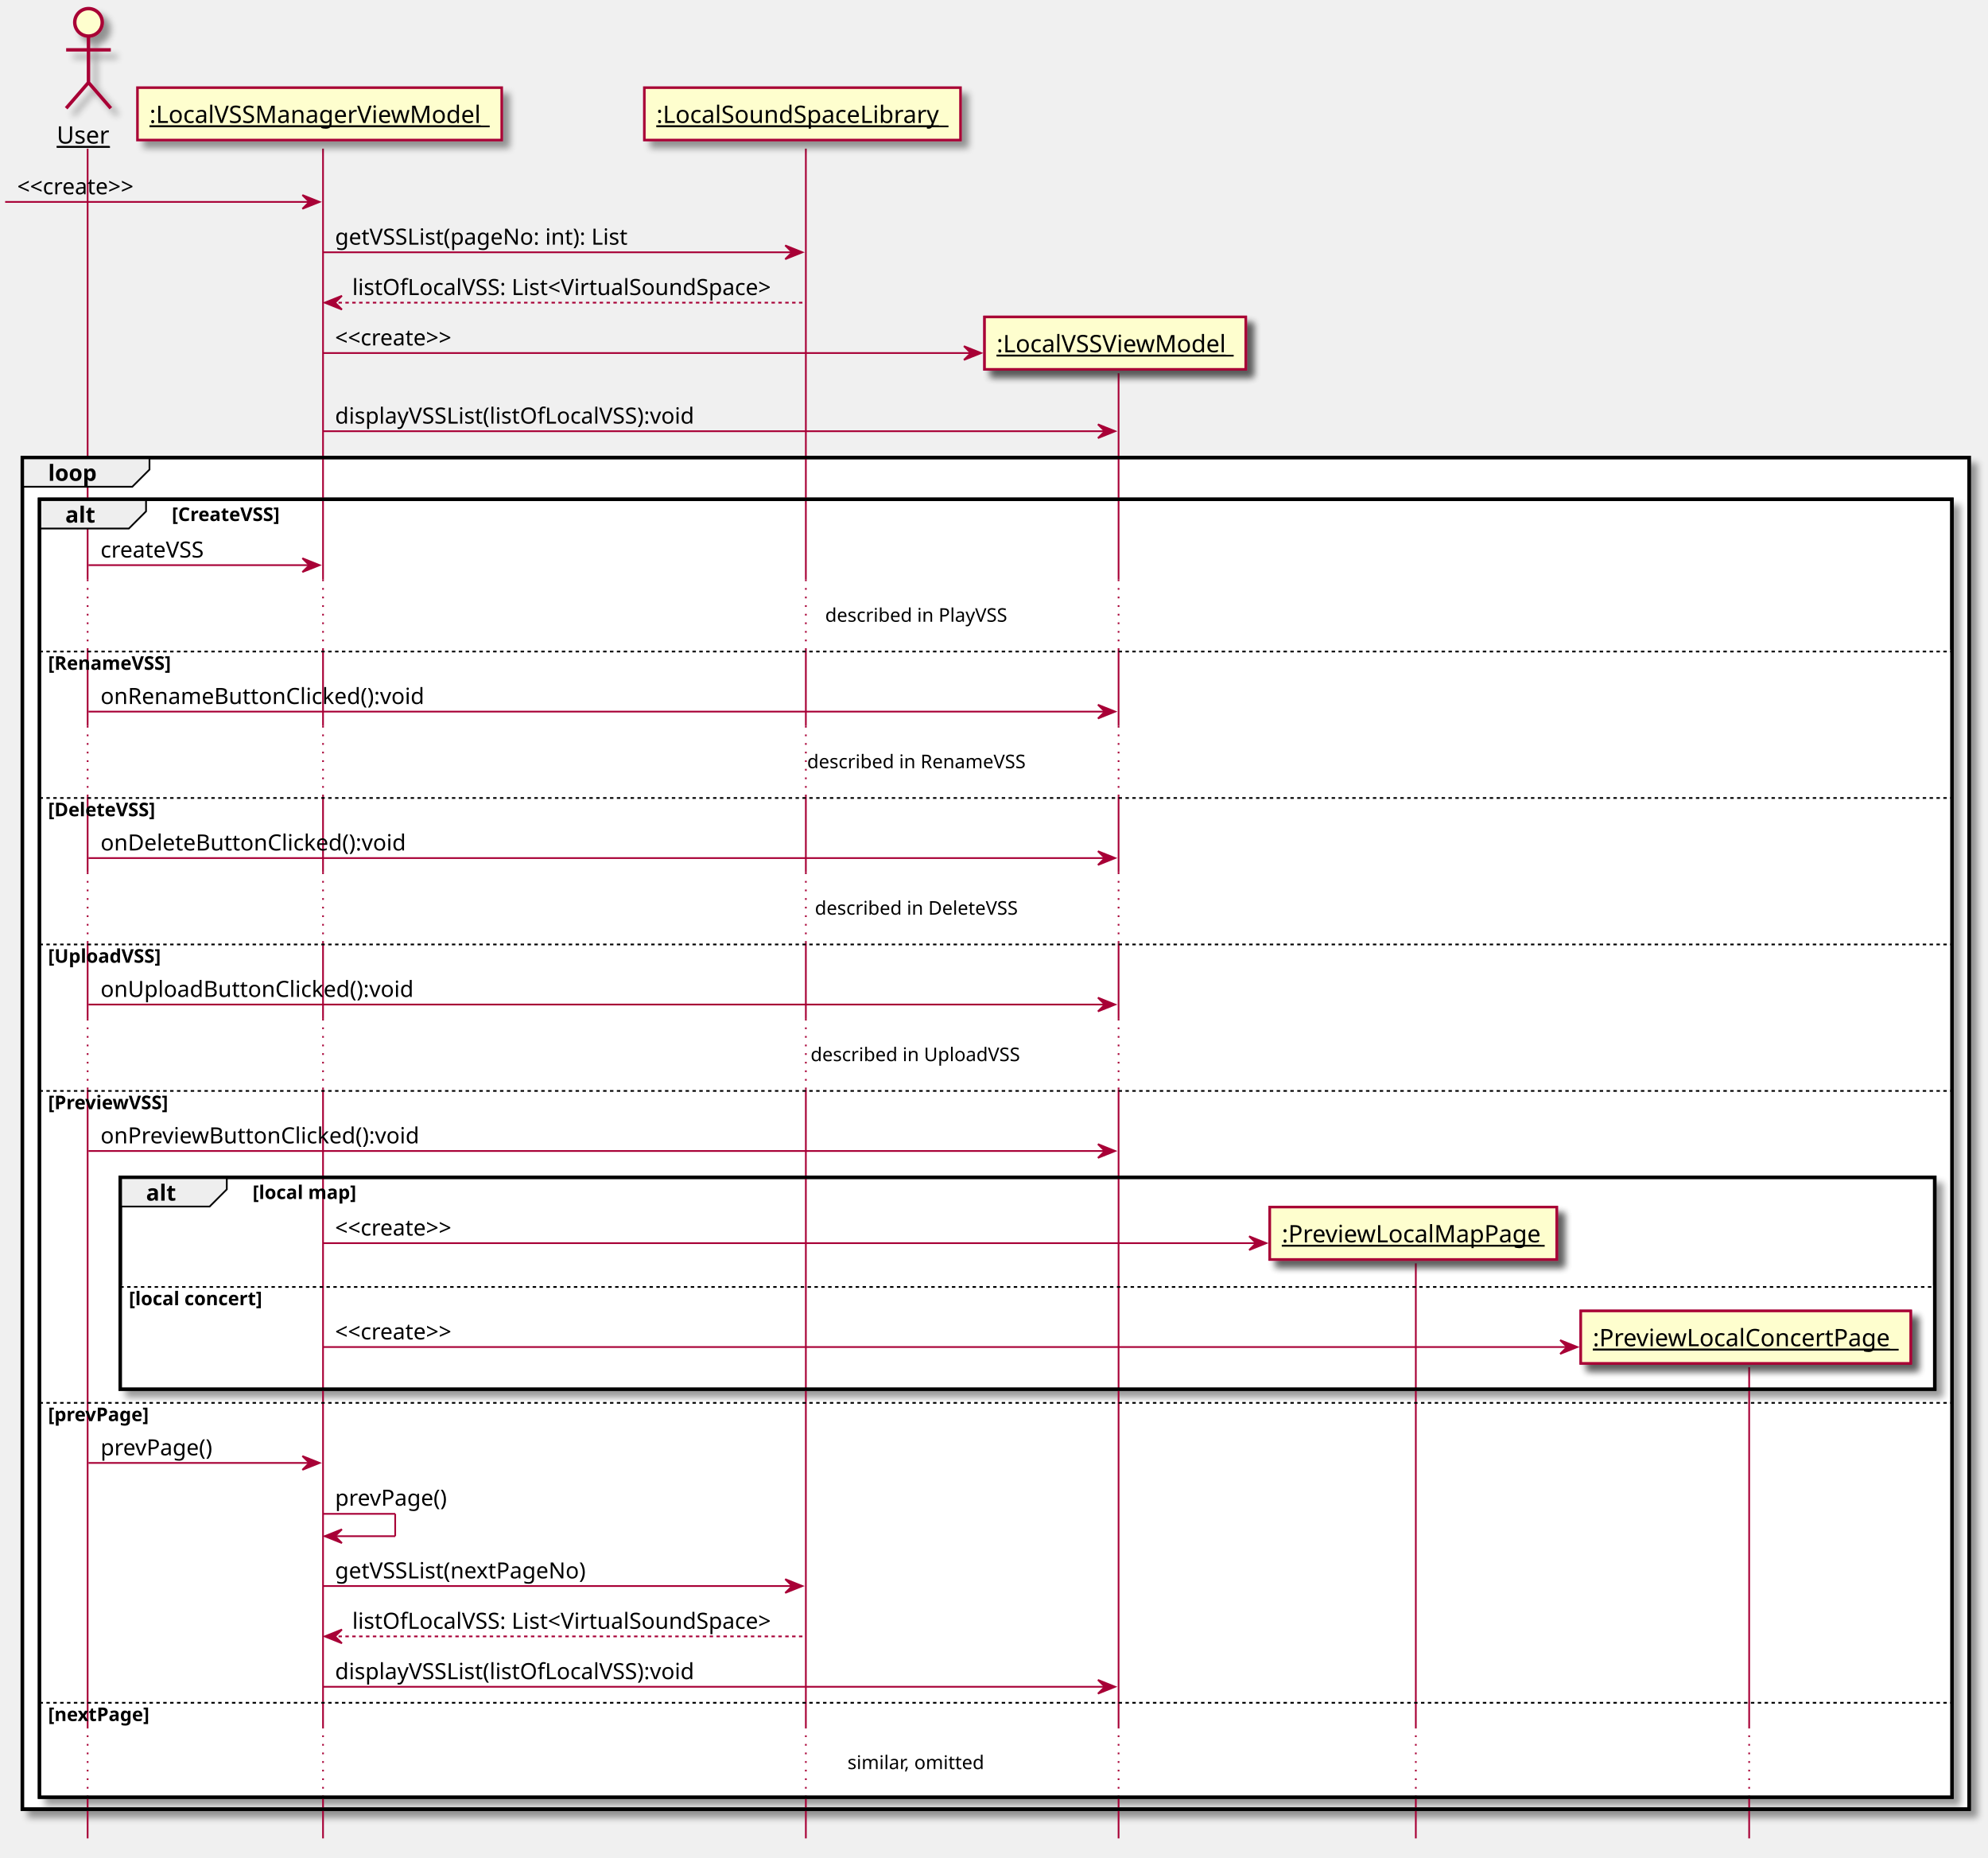
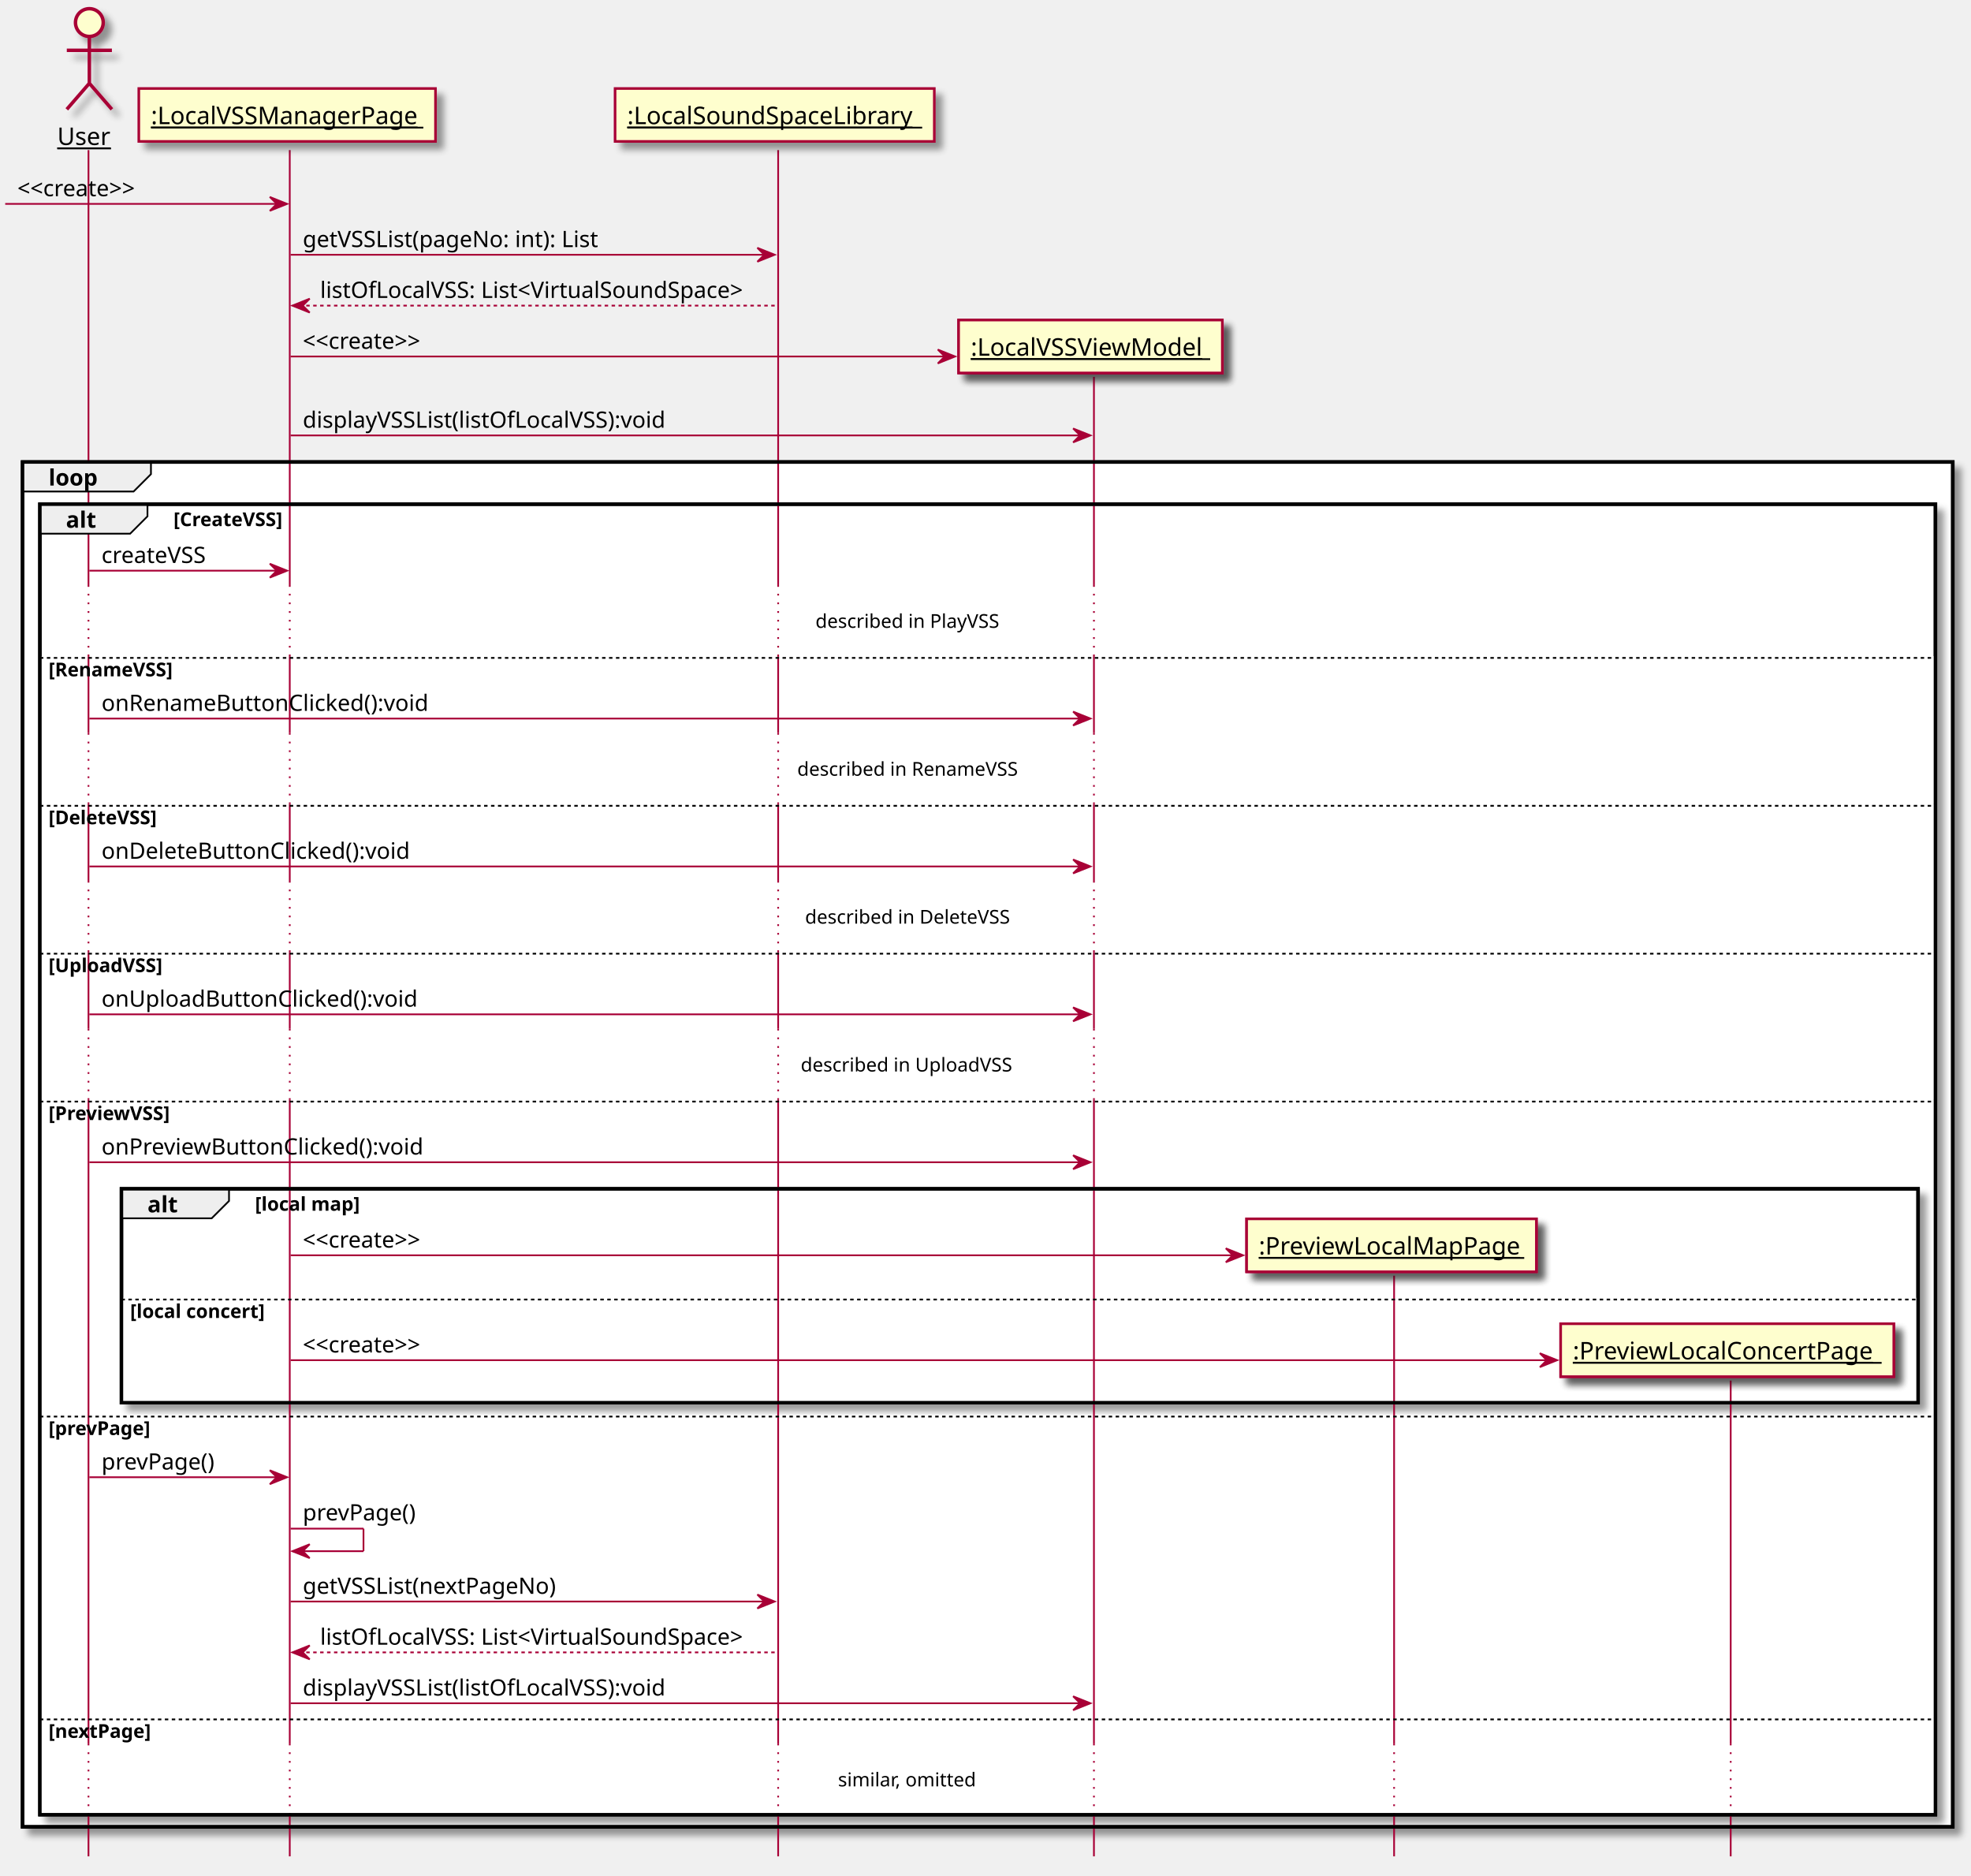
- <svg xmlns="http://www.w3.org/2000/svg" contentScriptType="application/ecmascript" contentStyleType="text/css" height="1081px" preserveAspectRatio="none" style="width:1157px;height:1081px;" version="1.1" viewBox="0 0 1157 1081" width="1157px" zoomAndPan="magnify">
+ <svg xmlns="http://www.w3.org/2000/svg" contentScriptType="application/ecmascript" contentStyleType="text/css" height="1081px" preserveAspectRatio="none" style="width:1136px;height:1081px;" version="1.1" viewBox="0 0 1136 1081" width="1136px" zoomAndPan="magnify">
  <defs>
-     <filter height="300%" id="fup2crbzy02s5" width="300%" x="-1" y="-1">
+     <filter height="300%" id="fen9bnr3kxniw" width="300%" x="-1" y="-1">
      <feGaussianBlur result="blurOut" stdDeviation="2.0" />
      <feColorMatrix in="blurOut" result="blurOut2" type="matrix" values="0 0 0 0 0 0 0 0 0 0 0 0 0 0 0 0 0 0 .4 0" />
      <feOffset dx="4.0" dy="4.0" in="blurOut2" result="blurOut3" />
      <feBlend in="SourceGraphic" in2="blurOut3" mode="normal" />
    </filter>
  </defs>
  <g>
-     <rect fill="#FEFECE" filter="url(#fup2crbzy02s5)" height="30.488" style="stroke: #A80036; stroke-width: 1.5;" width="152" x="573" y="184.42" />
-     <text fill="#000000" font-family="sans-serif" font-size="14" lengthAdjust="spacingAndGlyphs" text-decoration="underline" textLength="138" x="580" y="204.955">:LocalVSSViewModel</text>
-     <line style="stroke: #000000; stroke-width: 1.0;" x1="580" x2="718" y1="206.955" y2="206.955" />
-     <rect fill="#FFFFFF" filter="url(#fup2crbzy02s5)" height="786.475" style="stroke: #000000; stroke-width: 2.0;" width="1133" x="13" y="266.219" />
-     <rect fill="#FFFFFF" filter="url(#fup2crbzy02s5)" height="755.164" style="stroke: #000000; stroke-width: 2.0;" width="1113" x="23" y="290.529" />
-     <rect fill="#FFFFFF" height="85.221" style="stroke: none; stroke-width: 1.0;" width="1113" x="23" y="378.106" />
-     <rect fill="#FFFFFF" height="85.221" style="stroke: none; stroke-width: 1.0;" width="1113" x="23" y="463.326" />
-     <rect fill="#FFFFFF" height="85.221" style="stroke: none; stroke-width: 1.0;" width="1113" x="23" y="548.547" />
-     <rect fill="#FFFFFF" height="181.508" style="stroke: none; stroke-width: 1.0;" width="1113" x="23" y="633.768" />
-     <rect fill="#FFFFFF" filter="url(#fup2crbzy02s5)" height="123.242" style="stroke: #000000; stroke-width: 2.0;" width="1056" x="70" y="685.033" />
-     <rect fill="#FEFECE" filter="url(#fup2crbzy02s5)" height="30.488" style="stroke: #A80036; stroke-width: 1.5;" width="167" x="739" y="702.344" />
-     <text fill="#000000" font-family="sans-serif" font-size="14" lengthAdjust="spacingAndGlyphs" text-decoration="underline" textLength="153" x="746" y="722.879">:PreviewLocalMapPage</text>
-     <line style="stroke: #000000; stroke-width: 1.0;" x1="746" x2="899" y1="724.879" y2="724.879" />
-     <rect fill="#FFFFFF" height="60.443" style="stroke: none; stroke-width: 1.0;" width="1056" x="70" y="747.832" />
-     <rect fill="#FEFECE" filter="url(#fup2crbzy02s5)" height="30.488" style="stroke: #A80036; stroke-width: 1.5;" width="192" x="920" y="762.787" />
-     <text fill="#000000" font-family="sans-serif" font-size="14" lengthAdjust="spacingAndGlyphs" text-decoration="underline" textLength="178" x="927" y="783.322">:PreviewLocalConcertPage</text>
-     <line style="stroke: #000000; stroke-width: 1.0;" x1="927" x2="1105" y1="785.322" y2="785.322" />
-     <rect fill="#FFFFFF" height="174.508" style="stroke: none; stroke-width: 1.0;" width="1113" x="23" y="815.275" />
-     <rect fill="#FFFFFF" height="55.91" style="stroke: none; stroke-width: 1.0;" width="1113" x="23" y="989.783" />
+     <rect fill="#FEFECE" filter="url(#fen9bnr3kxniw)" height="30.488" style="stroke: #A80036; stroke-width: 1.5;" width="152" x="552.5" y="184.42" />
+     <text fill="#000000" font-family="sans-serif" font-size="14" lengthAdjust="spacingAndGlyphs" text-decoration="underline" textLength="138" x="559.5" y="204.955">:LocalVSSViewModel</text>
+     <line style="stroke: #000000; stroke-width: 1.0;" x1="559.5" x2="697.5" y1="206.955" y2="206.955" />
+     <rect fill="#FFFFFF" filter="url(#fen9bnr3kxniw)" height="786.475" style="stroke: #000000; stroke-width: 2.0;" width="1112.5" x="13" y="266.219" />
+     <rect fill="#FFFFFF" filter="url(#fen9bnr3kxniw)" height="755.164" style="stroke: #000000; stroke-width: 2.0;" width="1092.5" x="23" y="290.529" />
+     <rect fill="#FFFFFF" height="85.221" style="stroke: none; stroke-width: 1.0;" width="1092.5" x="23" y="378.106" />
+     <rect fill="#FFFFFF" height="85.221" style="stroke: none; stroke-width: 1.0;" width="1092.5" x="23" y="463.326" />
+     <rect fill="#FFFFFF" height="85.221" style="stroke: none; stroke-width: 1.0;" width="1092.5" x="23" y="548.547" />
+     <rect fill="#FFFFFF" height="181.508" style="stroke: none; stroke-width: 1.0;" width="1092.5" x="23" y="633.768" />
+     <rect fill="#FFFFFF" filter="url(#fen9bnr3kxniw)" height="123.242" style="stroke: #000000; stroke-width: 2.0;" width="1035.5" x="70" y="685.033" />
+     <rect fill="#FEFECE" filter="url(#fen9bnr3kxniw)" height="30.488" style="stroke: #A80036; stroke-width: 1.5;" width="167" x="718.5" y="702.344" />
+     <text fill="#000000" font-family="sans-serif" font-size="14" lengthAdjust="spacingAndGlyphs" text-decoration="underline" textLength="153" x="725.5" y="722.879">:PreviewLocalMapPage</text>
+     <line style="stroke: #000000; stroke-width: 1.0;" x1="725.5" x2="878.5" y1="724.879" y2="724.879" />
+     <rect fill="#FFFFFF" height="60.443" style="stroke: none; stroke-width: 1.0;" width="1035.5" x="70" y="747.832" />
+     <rect fill="#FEFECE" filter="url(#fen9bnr3kxniw)" height="30.488" style="stroke: #A80036; stroke-width: 1.5;" width="192" x="899.5" y="762.787" />
+     <text fill="#000000" font-family="sans-serif" font-size="14" lengthAdjust="spacingAndGlyphs" text-decoration="underline" textLength="178" x="906.5" y="783.322">:PreviewLocalConcertPage</text>
+     <line style="stroke: #000000; stroke-width: 1.0;" x1="906.5" x2="1084.5" y1="785.322" y2="785.322" />
+     <rect fill="#FFFFFF" height="174.508" style="stroke: none; stroke-width: 1.0;" width="1092.5" x="23" y="815.275" />
+     <rect fill="#FFFFFF" height="55.91" style="stroke: none; stroke-width: 1.0;" width="1092.5" x="23" y="989.783" />
    <line style="stroke: #A80036; stroke-width: 1.0;" x1="51" x2="51" y1="86.488" y2="337.15" />
    <line style="stroke: #A80036; stroke-width: 1.0; stroke-dasharray: 1.0,4.0;" x1="51" x2="51" y1="337.15" y2="378.106" />
    <line style="stroke: #A80036; stroke-width: 1.0;" x1="51" x2="51" y1="378.106" y2="422.371" />
    <line style="stroke: #A80036; stroke-width: 1.0; stroke-dasharray: 1.0,4.0;" x1="51" x2="51" y1="422.371" y2="463.326" />
    <line style="stroke: #A80036; stroke-width: 1.0;" x1="51" x2="51" y1="463.326" y2="507.592" />
    <line style="stroke: #A80036; stroke-width: 1.0; stroke-dasharray: 1.0,4.0;" x1="51" x2="51" y1="507.592" y2="548.547" />
    <line style="stroke: #A80036; stroke-width: 1.0;" x1="51" x2="51" y1="548.547" y2="592.812" />
    <line style="stroke: #A80036; stroke-width: 1.0; stroke-dasharray: 1.0,4.0;" x1="51" x2="51" y1="592.812" y2="633.768" />
    <line style="stroke: #A80036; stroke-width: 1.0;" x1="51" x2="51" y1="633.768" y2="1004.738" />
    <line style="stroke: #A80036; stroke-width: 1.0; stroke-dasharray: 1.0,4.0;" x1="51" x2="51" y1="1004.738" y2="1045.693" />
    <line style="stroke: #A80036; stroke-width: 1.0;" x1="51" x2="51" y1="1045.693" y2="1069.693" />
-     <line style="stroke: #A80036; stroke-width: 1.0;" x1="188" x2="188" y1="86.488" y2="337.15" />
-     <line style="stroke: #A80036; stroke-width: 1.0; stroke-dasharray: 1.0,4.0;" x1="188" x2="188" y1="337.15" y2="378.106" />
-     <line style="stroke: #A80036; stroke-width: 1.0;" x1="188" x2="188" y1="378.106" y2="422.371" />
-     <line style="stroke: #A80036; stroke-width: 1.0; stroke-dasharray: 1.0,4.0;" x1="188" x2="188" y1="422.371" y2="463.326" />
-     <line style="stroke: #A80036; stroke-width: 1.0;" x1="188" x2="188" y1="463.326" y2="507.592" />
-     <line style="stroke: #A80036; stroke-width: 1.0; stroke-dasharray: 1.0,4.0;" x1="188" x2="188" y1="507.592" y2="548.547" />
-     <line style="stroke: #A80036; stroke-width: 1.0;" x1="188" x2="188" y1="548.547" y2="592.812" />
-     <line style="stroke: #A80036; stroke-width: 1.0; stroke-dasharray: 1.0,4.0;" x1="188" x2="188" y1="592.812" y2="633.768" />
-     <line style="stroke: #A80036; stroke-width: 1.0;" x1="188" x2="188" y1="633.768" y2="1004.738" />
-     <line style="stroke: #A80036; stroke-width: 1.0; stroke-dasharray: 1.0,4.0;" x1="188" x2="188" y1="1004.738" y2="1045.693" />
-     <line style="stroke: #A80036; stroke-width: 1.0;" x1="188" x2="188" y1="1045.693" y2="1069.693" />
-     <line style="stroke: #A80036; stroke-width: 1.0;" x1="469" x2="469" y1="86.488" y2="337.15" />
-     <line style="stroke: #A80036; stroke-width: 1.0; stroke-dasharray: 1.0,4.0;" x1="469" x2="469" y1="337.15" y2="378.106" />
-     <line style="stroke: #A80036; stroke-width: 1.0;" x1="469" x2="469" y1="378.106" y2="422.371" />
-     <line style="stroke: #A80036; stroke-width: 1.0; stroke-dasharray: 1.0,4.0;" x1="469" x2="469" y1="422.371" y2="463.326" />
-     <line style="stroke: #A80036; stroke-width: 1.0;" x1="469" x2="469" y1="463.326" y2="507.592" />
-     <line style="stroke: #A80036; stroke-width: 1.0; stroke-dasharray: 1.0,4.0;" x1="469" x2="469" y1="507.592" y2="548.547" />
-     <line style="stroke: #A80036; stroke-width: 1.0;" x1="469" x2="469" y1="548.547" y2="592.812" />
-     <line style="stroke: #A80036; stroke-width: 1.0; stroke-dasharray: 1.0,4.0;" x1="469" x2="469" y1="592.812" y2="633.768" />
-     <line style="stroke: #A80036; stroke-width: 1.0;" x1="469" x2="469" y1="633.768" y2="1004.738" />
-     <line style="stroke: #A80036; stroke-width: 1.0; stroke-dasharray: 1.0,4.0;" x1="469" x2="469" y1="1004.738" y2="1045.693" />
-     <line style="stroke: #A80036; stroke-width: 1.0;" x1="469" x2="469" y1="1045.693" y2="1069.693" />
-     <line style="stroke: #A80036; stroke-width: 1.0;" x1="651" x2="651" y1="217.164" y2="337.15" />
-     <line style="stroke: #A80036; stroke-width: 1.0; stroke-dasharray: 1.0,4.0;" x1="651" x2="651" y1="337.15" y2="378.106" />
-     <line style="stroke: #A80036; stroke-width: 1.0;" x1="651" x2="651" y1="378.106" y2="422.371" />
-     <line style="stroke: #A80036; stroke-width: 1.0; stroke-dasharray: 1.0,4.0;" x1="651" x2="651" y1="422.371" y2="463.326" />
-     <line style="stroke: #A80036; stroke-width: 1.0;" x1="651" x2="651" y1="463.326" y2="507.592" />
-     <line style="stroke: #A80036; stroke-width: 1.0; stroke-dasharray: 1.0,4.0;" x1="651" x2="651" y1="507.592" y2="548.547" />
-     <line style="stroke: #A80036; stroke-width: 1.0;" x1="651" x2="651" y1="548.547" y2="592.812" />
-     <line style="stroke: #A80036; stroke-width: 1.0; stroke-dasharray: 1.0,4.0;" x1="651" x2="651" y1="592.812" y2="633.768" />
-     <line style="stroke: #A80036; stroke-width: 1.0;" x1="651" x2="651" y1="633.768" y2="1004.738" />
-     <line style="stroke: #A80036; stroke-width: 1.0; stroke-dasharray: 1.0,4.0;" x1="651" x2="651" y1="1004.738" y2="1045.693" />
-     <line style="stroke: #A80036; stroke-width: 1.0;" x1="651" x2="651" y1="1045.693" y2="1069.693" />
-     <line style="stroke: #A80036; stroke-width: 1.0;" x1="824" x2="824" y1="735.088" y2="1004.738" />
-     <line style="stroke: #A80036; stroke-width: 1.0; stroke-dasharray: 1.0,4.0;" x1="824" x2="824" y1="1004.738" y2="1045.693" />
-     <line style="stroke: #A80036; stroke-width: 1.0;" x1="824" x2="824" y1="1045.693" y2="1069.693" />
-     <line style="stroke: #A80036; stroke-width: 1.0;" x1="1018" x2="1018" y1="795.531" y2="1004.738" />
-     <line style="stroke: #A80036; stroke-width: 1.0; stroke-dasharray: 1.0,4.0;" x1="1018" x2="1018" y1="1004.738" y2="1045.693" />
-     <line style="stroke: #A80036; stroke-width: 1.0;" x1="1018" x2="1018" y1="1045.693" y2="1069.693" />
+     <line style="stroke: #A80036; stroke-width: 1.0;" x1="167" x2="167" y1="86.488" y2="337.15" />
+     <line style="stroke: #A80036; stroke-width: 1.0; stroke-dasharray: 1.0,4.0;" x1="167" x2="167" y1="337.15" y2="378.106" />
+     <line style="stroke: #A80036; stroke-width: 1.0;" x1="167" x2="167" y1="378.106" y2="422.371" />
+     <line style="stroke: #A80036; stroke-width: 1.0; stroke-dasharray: 1.0,4.0;" x1="167" x2="167" y1="422.371" y2="463.326" />
+     <line style="stroke: #A80036; stroke-width: 1.0;" x1="167" x2="167" y1="463.326" y2="507.592" />
+     <line style="stroke: #A80036; stroke-width: 1.0; stroke-dasharray: 1.0,4.0;" x1="167" x2="167" y1="507.592" y2="548.547" />
+     <line style="stroke: #A80036; stroke-width: 1.0;" x1="167" x2="167" y1="548.547" y2="592.812" />
+     <line style="stroke: #A80036; stroke-width: 1.0; stroke-dasharray: 1.0,4.0;" x1="167" x2="167" y1="592.812" y2="633.768" />
+     <line style="stroke: #A80036; stroke-width: 1.0;" x1="167" x2="167" y1="633.768" y2="1004.738" />
+     <line style="stroke: #A80036; stroke-width: 1.0; stroke-dasharray: 1.0,4.0;" x1="167" x2="167" y1="1004.738" y2="1045.693" />
+     <line style="stroke: #A80036; stroke-width: 1.0;" x1="167" x2="167" y1="1045.693" y2="1069.693" />
+     <line style="stroke: #A80036; stroke-width: 1.0;" x1="448.5" x2="448.5" y1="86.488" y2="337.15" />
+     <line style="stroke: #A80036; stroke-width: 1.0; stroke-dasharray: 1.0,4.0;" x1="448.5" x2="448.5" y1="337.15" y2="378.106" />
+     <line style="stroke: #A80036; stroke-width: 1.0;" x1="448.5" x2="448.5" y1="378.106" y2="422.371" />
+     <line style="stroke: #A80036; stroke-width: 1.0; stroke-dasharray: 1.0,4.0;" x1="448.5" x2="448.5" y1="422.371" y2="463.326" />
+     <line style="stroke: #A80036; stroke-width: 1.0;" x1="448.5" x2="448.5" y1="463.326" y2="507.592" />
+     <line style="stroke: #A80036; stroke-width: 1.0; stroke-dasharray: 1.0,4.0;" x1="448.5" x2="448.5" y1="507.592" y2="548.547" />
+     <line style="stroke: #A80036; stroke-width: 1.0;" x1="448.5" x2="448.5" y1="548.547" y2="592.812" />
+     <line style="stroke: #A80036; stroke-width: 1.0; stroke-dasharray: 1.0,4.0;" x1="448.5" x2="448.5" y1="592.812" y2="633.768" />
+     <line style="stroke: #A80036; stroke-width: 1.0;" x1="448.5" x2="448.5" y1="633.768" y2="1004.738" />
+     <line style="stroke: #A80036; stroke-width: 1.0; stroke-dasharray: 1.0,4.0;" x1="448.5" x2="448.5" y1="1004.738" y2="1045.693" />
+     <line style="stroke: #A80036; stroke-width: 1.0;" x1="448.5" x2="448.5" y1="1045.693" y2="1069.693" />
+     <line style="stroke: #A80036; stroke-width: 1.0;" x1="630.5" x2="630.5" y1="217.164" y2="337.15" />
+     <line style="stroke: #A80036; stroke-width: 1.0; stroke-dasharray: 1.0,4.0;" x1="630.5" x2="630.5" y1="337.15" y2="378.106" />
+     <line style="stroke: #A80036; stroke-width: 1.0;" x1="630.5" x2="630.5" y1="378.106" y2="422.371" />
+     <line style="stroke: #A80036; stroke-width: 1.0; stroke-dasharray: 1.0,4.0;" x1="630.5" x2="630.5" y1="422.371" y2="463.326" />
+     <line style="stroke: #A80036; stroke-width: 1.0;" x1="630.5" x2="630.5" y1="463.326" y2="507.592" />
+     <line style="stroke: #A80036; stroke-width: 1.0; stroke-dasharray: 1.0,4.0;" x1="630.5" x2="630.5" y1="507.592" y2="548.547" />
+     <line style="stroke: #A80036; stroke-width: 1.0;" x1="630.5" x2="630.5" y1="548.547" y2="592.812" />
+     <line style="stroke: #A80036; stroke-width: 1.0; stroke-dasharray: 1.0,4.0;" x1="630.5" x2="630.5" y1="592.812" y2="633.768" />
+     <line style="stroke: #A80036; stroke-width: 1.0;" x1="630.5" x2="630.5" y1="633.768" y2="1004.738" />
+     <line style="stroke: #A80036; stroke-width: 1.0; stroke-dasharray: 1.0,4.0;" x1="630.5" x2="630.5" y1="1004.738" y2="1045.693" />
+     <line style="stroke: #A80036; stroke-width: 1.0;" x1="630.5" x2="630.5" y1="1045.693" y2="1069.693" />
+     <line style="stroke: #A80036; stroke-width: 1.0;" x1="803.5" x2="803.5" y1="735.088" y2="1004.738" />
+     <line style="stroke: #A80036; stroke-width: 1.0; stroke-dasharray: 1.0,4.0;" x1="803.5" x2="803.5" y1="1004.738" y2="1045.693" />
+     <line style="stroke: #A80036; stroke-width: 1.0;" x1="803.5" x2="803.5" y1="1045.693" y2="1069.693" />
+     <line style="stroke: #A80036; stroke-width: 1.0;" x1="997.5" x2="997.5" y1="795.531" y2="1004.738" />
+     <line style="stroke: #A80036; stroke-width: 1.0; stroke-dasharray: 1.0,4.0;" x1="997.5" x2="997.5" y1="1004.738" y2="1045.693" />
+     <line style="stroke: #A80036; stroke-width: 1.0;" x1="997.5" x2="997.5" y1="1045.693" y2="1069.693" />
    <text fill="#000000" font-family="sans-serif" font-size="14" lengthAdjust="spacingAndGlyphs" text-decoration="underline" textLength="31" x="33" y="83.535">User</text>
    <line style="stroke: #000000; stroke-width: 1.0;" x1="33" x2="64" y1="85.535" y2="85.535" />
-     <ellipse cx="51.5" cy="13" fill="#FEFECE" filter="url(#fup2crbzy02s5)" rx="8" ry="8" style="stroke: #A80036; stroke-width: 2.0;" />
-     <path d="M51.5,21 L51.5,48 M38.5,29 L64.5,29 M51.5,48 L38.5,63 M51.5,48 L64.5,63 " fill="none" filter="url(#fup2crbzy02s5)" style="stroke: #A80036; stroke-width: 2.0;" />
-     <rect fill="#FEFECE" filter="url(#fup2crbzy02s5)" height="30.488" style="stroke: #A80036; stroke-width: 1.5;" width="212" x="80" y="51" />
-     <text fill="#000000" font-family="sans-serif" font-size="14" lengthAdjust="spacingAndGlyphs" text-decoration="underline" textLength="198" x="87" y="71.535">:LocalVSSManagerViewModel</text>
-     <line style="stroke: #000000; stroke-width: 1.0;" x1="87" x2="285" y1="73.535" y2="73.535" />
-     <rect fill="#FEFECE" filter="url(#fup2crbzy02s5)" height="30.488" style="stroke: #A80036; stroke-width: 1.5;" width="184" x="375" y="51" />
-     <text fill="#000000" font-family="sans-serif" font-size="14" lengthAdjust="spacingAndGlyphs" text-decoration="underline" textLength="170" x="382" y="71.535">:LocalSoundSpaceLibrary</text>
-     <line style="stroke: #000000; stroke-width: 1.0;" x1="382" x2="552" y1="73.535" y2="73.535" />
-     <polygon fill="#A80036" points="176,113.488,186,117.488,176,121.488,180,117.488" style="stroke: #A80036; stroke-width: 1.0;" />
-     <line style="stroke: #A80036; stroke-width: 1.0;" x1="3" x2="182" y1="117.488" y2="117.488" />
+     <ellipse cx="51.5" cy="13" fill="#FEFECE" filter="url(#fen9bnr3kxniw)" rx="8" ry="8" style="stroke: #A80036; stroke-width: 2.0;" />
+     <path d="M51.5,21 L51.5,48 M38.5,29 L64.5,29 M51.5,48 L38.5,63 M51.5,48 L64.5,63 " fill="none" filter="url(#fen9bnr3kxniw)" style="stroke: #A80036; stroke-width: 2.0;" />
+     <rect fill="#FEFECE" filter="url(#fen9bnr3kxniw)" height="30.488" style="stroke: #A80036; stroke-width: 1.5;" width="171" x="80" y="51" />
+     <text fill="#000000" font-family="sans-serif" font-size="14" lengthAdjust="spacingAndGlyphs" text-decoration="underline" textLength="157" x="87" y="71.535">:LocalVSSManagerPage</text>
+     <line style="stroke: #000000; stroke-width: 1.0;" x1="87" x2="244" y1="73.535" y2="73.535" />
+     <rect fill="#FEFECE" filter="url(#fen9bnr3kxniw)" height="30.488" style="stroke: #A80036; stroke-width: 1.5;" width="184" x="354.5" y="51" />
+     <text fill="#000000" font-family="sans-serif" font-size="14" lengthAdjust="spacingAndGlyphs" text-decoration="underline" textLength="170" x="361.5" y="71.535">:LocalSoundSpaceLibrary</text>
+     <line style="stroke: #000000; stroke-width: 1.0;" x1="361.5" x2="531.5" y1="73.535" y2="73.535" />
+     <polygon fill="#A80036" points="155.5,113.488,165.5,117.488,155.5,121.488,159.5,117.488" style="stroke: #A80036; stroke-width: 1.0;" />
+     <line style="stroke: #A80036; stroke-width: 1.0;" x1="3" x2="161.5" y1="117.488" y2="117.488" />
    <text fill="#000000" font-family="sans-serif" font-size="13" lengthAdjust="spacingAndGlyphs" textLength="78" x="10" y="113.057">&lt;&lt;create&gt;&gt;</text>
-     <polygon fill="#A80036" points="457,142.799,467,146.799,457,150.799,461,146.799" style="stroke: #A80036; stroke-width: 1.0;" />
-     <line style="stroke: #A80036; stroke-width: 1.0;" x1="188" x2="463" y1="146.799" y2="146.799" />
-     <text fill="#000000" font-family="sans-serif" font-size="13" lengthAdjust="spacingAndGlyphs" textLength="177" x="195" y="142.367">getVSSList(pageNo: int): List</text>
-     <polygon fill="#A80036" points="199,172.109,189,176.109,199,180.109,195,176.109" style="stroke: #A80036; stroke-width: 1.0;" />
-     <line style="stroke: #A80036; stroke-width: 1.0; stroke-dasharray: 2.0,2.0;" x1="193" x2="468" y1="176.109" y2="176.109" />
-     <text fill="#000000" font-family="sans-serif" font-size="13" lengthAdjust="spacingAndGlyphs" textLength="257" x="205" y="171.678">listOfLocalVSS: List&lt;VirtualSoundSpace&gt;</text>
-     <polygon fill="#A80036" points="561,201.42,571,205.42,561,209.42,565,205.42" style="stroke: #A80036; stroke-width: 1.0;" />
-     <line style="stroke: #A80036; stroke-width: 1.0;" x1="188" x2="567" y1="205.42" y2="205.42" />
-     <text fill="#000000" font-family="sans-serif" font-size="13" lengthAdjust="spacingAndGlyphs" textLength="78" x="195" y="200.988">&lt;&lt;create&gt;&gt;</text>
-     <rect fill="#FEFECE" filter="url(#fup2crbzy02s5)" height="30.488" style="stroke: #A80036; stroke-width: 1.5;" width="152" x="573" y="184.42" />
-     <text fill="#000000" font-family="sans-serif" font-size="14" lengthAdjust="spacingAndGlyphs" text-decoration="underline" textLength="138" x="580" y="204.955">:LocalVSSViewModel</text>
-     <line style="stroke: #000000; stroke-width: 1.0;" x1="580" x2="718" y1="206.955" y2="206.955" />
-     <polygon fill="#A80036" points="639,246.908,649,250.908,639,254.908,643,250.908" style="stroke: #A80036; stroke-width: 1.0;" />
-     <line style="stroke: #A80036; stroke-width: 1.0;" x1="188" x2="645" y1="250.908" y2="250.908" />
-     <text fill="#000000" font-family="sans-serif" font-size="13" lengthAdjust="spacingAndGlyphs" textLength="219" x="195" y="246.477">displayVSSList(listOfLocalVSS):void</text>
+     <polygon fill="#A80036" points="436.5,142.799,446.5,146.799,436.5,150.799,440.5,146.799" style="stroke: #A80036; stroke-width: 1.0;" />
+     <line style="stroke: #A80036; stroke-width: 1.0;" x1="167.5" x2="442.5" y1="146.799" y2="146.799" />
+     <text fill="#000000" font-family="sans-serif" font-size="13" lengthAdjust="spacingAndGlyphs" textLength="177" x="174.5" y="142.367">getVSSList(pageNo: int): List</text>
+     <polygon fill="#A80036" points="178.5,172.109,168.5,176.109,178.5,180.109,174.5,176.109" style="stroke: #A80036; stroke-width: 1.0;" />
+     <line style="stroke: #A80036; stroke-width: 1.0; stroke-dasharray: 2.0,2.0;" x1="172.5" x2="447.5" y1="176.109" y2="176.109" />
+     <text fill="#000000" font-family="sans-serif" font-size="13" lengthAdjust="spacingAndGlyphs" textLength="257" x="184.5" y="171.678">listOfLocalVSS: List&lt;VirtualSoundSpace&gt;</text>
+     <polygon fill="#A80036" points="540.5,201.42,550.5,205.42,540.5,209.42,544.5,205.42" style="stroke: #A80036; stroke-width: 1.0;" />
+     <line style="stroke: #A80036; stroke-width: 1.0;" x1="167.5" x2="546.5" y1="205.42" y2="205.42" />
+     <text fill="#000000" font-family="sans-serif" font-size="13" lengthAdjust="spacingAndGlyphs" textLength="78" x="174.5" y="200.988">&lt;&lt;create&gt;&gt;</text>
+     <rect fill="#FEFECE" filter="url(#fen9bnr3kxniw)" height="30.488" style="stroke: #A80036; stroke-width: 1.5;" width="152" x="552.5" y="184.42" />
+     <text fill="#000000" font-family="sans-serif" font-size="14" lengthAdjust="spacingAndGlyphs" text-decoration="underline" textLength="138" x="559.5" y="204.955">:LocalVSSViewModel</text>
+     <line style="stroke: #000000; stroke-width: 1.0;" x1="559.5" x2="697.5" y1="206.955" y2="206.955" />
+     <polygon fill="#A80036" points="618.5,246.908,628.5,250.908,618.5,254.908,622.5,250.908" style="stroke: #A80036; stroke-width: 1.0;" />
+     <line style="stroke: #A80036; stroke-width: 1.0;" x1="167.5" x2="624.5" y1="250.908" y2="250.908" />
+     <text fill="#000000" font-family="sans-serif" font-size="13" lengthAdjust="spacingAndGlyphs" textLength="219" x="174.5" y="246.477">displayVSSList(listOfLocalVSS):void</text>
    <path d="M13,266.219 L87,266.219 L87,273.219 L77,283.219 L13,283.219 L13,266.219 " fill="#EEEEEE" style="stroke: #000000; stroke-width: 1.0;" />
-     <rect fill="none" height="786.475" style="stroke: #000000; stroke-width: 2.0;" width="1133" x="13" y="266.219" />
+     <rect fill="none" height="786.475" style="stroke: #000000; stroke-width: 2.0;" width="1112.5" x="13" y="266.219" />
    <text fill="#000000" font-family="sans-serif" font-size="13" font-weight="bold" lengthAdjust="spacingAndGlyphs" textLength="29" x="28" y="279.787">loop</text>
    <path d="M23,290.529 L85,290.529 L85,297.529 L75,307.529 L23,307.529 L23,290.529 " fill="#EEEEEE" style="stroke: #000000; stroke-width: 1.0;" />
-     <rect fill="none" height="755.164" style="stroke: #000000; stroke-width: 2.0;" width="1113" x="23" y="290.529" />
+     <rect fill="none" height="755.164" style="stroke: #000000; stroke-width: 2.0;" width="1092.5" x="23" y="290.529" />
    <text fill="#000000" font-family="sans-serif" font-size="13" font-weight="bold" lengthAdjust="spacingAndGlyphs" textLength="17" x="38" y="304.098">alt</text>
    <text fill="#000000" font-family="sans-serif" font-size="11" font-weight="bold" lengthAdjust="spacingAndGlyphs" textLength="63" x="100" y="303.164">[CreateVSS]</text>
-     <polygon fill="#A80036" points="176,324.84,186,328.84,176,332.84,180,328.84" style="stroke: #A80036; stroke-width: 1.0;" />
-     <line style="stroke: #A80036; stroke-width: 1.0;" x1="51.5" x2="182" y1="328.84" y2="328.84" />
+     <polygon fill="#A80036" points="155.5,324.84,165.5,328.84,155.5,332.84,159.5,328.84" style="stroke: #A80036; stroke-width: 1.0;" />
+     <line style="stroke: #A80036; stroke-width: 1.0;" x1="51.5" x2="161.5" y1="328.84" y2="328.84" />
    <text fill="#000000" font-family="sans-serif" font-size="13" lengthAdjust="spacingAndGlyphs" textLength="60" x="58.5" y="324.408">createVSS</text>
-     <text fill="#000000" font-family="sans-serif" font-size="11" lengthAdjust="spacingAndGlyphs" textLength="109" x="480.25" y="361.785">described in PlayVSS</text>
-     <line style="stroke: #000000; stroke-width: 1.0; stroke-dasharray: 2.0,2.0;" x1="23" x2="1136" y1="379.106" y2="379.106" />
+     <text fill="#000000" font-family="sans-serif" font-size="11" lengthAdjust="spacingAndGlyphs" textLength="109" x="470" y="361.785">described in PlayVSS</text>
+     <line style="stroke: #000000; stroke-width: 1.0; stroke-dasharray: 2.0,2.0;" x1="23" x2="1115.5" y1="379.106" y2="379.106" />
    <text fill="#000000" font-family="sans-serif" font-size="11" font-weight="bold" lengthAdjust="spacingAndGlyphs" textLength="72" x="28" y="389.74">[RenameVSS]</text>
-     <polygon fill="#A80036" points="639,410.06,649,414.06,639,418.06,643,414.06" style="stroke: #A80036; stroke-width: 1.0;" />
-     <line style="stroke: #A80036; stroke-width: 1.0;" x1="51.5" x2="645" y1="414.06" y2="414.06" />
+     <polygon fill="#A80036" points="618.5,410.06,628.5,414.06,618.5,418.06,622.5,414.06" style="stroke: #A80036; stroke-width: 1.0;" />
+     <line style="stroke: #A80036; stroke-width: 1.0;" x1="51.5" x2="624.5" y1="414.06" y2="414.06" />
    <text fill="#000000" font-family="sans-serif" font-size="13" lengthAdjust="spacingAndGlyphs" textLength="192" x="58.5" y="409.629">onRenameButtonClicked():void</text>
-     <text fill="#000000" font-family="sans-serif" font-size="11" lengthAdjust="spacingAndGlyphs" textLength="130" x="469.75" y="447.006">described in RenameVSS</text>
-     <line style="stroke: #000000; stroke-width: 1.0; stroke-dasharray: 2.0,2.0;" x1="23" x2="1136" y1="464.326" y2="464.326" />
+     <text fill="#000000" font-family="sans-serif" font-size="11" lengthAdjust="spacingAndGlyphs" textLength="130" x="459.5" y="447.006">described in RenameVSS</text>
+     <line style="stroke: #000000; stroke-width: 1.0; stroke-dasharray: 2.0,2.0;" x1="23" x2="1115.5" y1="464.326" y2="464.326" />
    <text fill="#000000" font-family="sans-serif" font-size="11" font-weight="bold" lengthAdjust="spacingAndGlyphs" textLength="63" x="28" y="474.961">[DeleteVSS]</text>
-     <polygon fill="#A80036" points="639,495.281,649,499.281,639,503.281,643,499.281" style="stroke: #A80036; stroke-width: 1.0;" />
-     <line style="stroke: #A80036; stroke-width: 1.0;" x1="51.5" x2="645" y1="499.281" y2="499.281" />
+     <polygon fill="#A80036" points="618.5,495.281,628.5,499.281,618.5,503.281,622.5,499.281" style="stroke: #A80036; stroke-width: 1.0;" />
+     <line style="stroke: #A80036; stroke-width: 1.0;" x1="51.5" x2="624.5" y1="499.281" y2="499.281" />
    <text fill="#000000" font-family="sans-serif" font-size="13" lengthAdjust="spacingAndGlyphs" textLength="183" x="58.5" y="494.85">onDeleteButtonClicked():void</text>
-     <text fill="#000000" font-family="sans-serif" font-size="11" lengthAdjust="spacingAndGlyphs" textLength="121" x="474.25" y="532.227">described in DeleteVSS</text>
-     <line style="stroke: #000000; stroke-width: 1.0; stroke-dasharray: 2.0,2.0;" x1="23" x2="1136" y1="549.547" y2="549.547" />
+     <text fill="#000000" font-family="sans-serif" font-size="11" lengthAdjust="spacingAndGlyphs" textLength="121" x="464" y="532.227">described in DeleteVSS</text>
+     <line style="stroke: #000000; stroke-width: 1.0; stroke-dasharray: 2.0,2.0;" x1="23" x2="1115.5" y1="549.547" y2="549.547" />
    <text fill="#000000" font-family="sans-serif" font-size="11" font-weight="bold" lengthAdjust="spacingAndGlyphs" textLength="67" x="28" y="560.182">[UploadVSS]</text>
-     <polygon fill="#A80036" points="639,580.502,649,584.502,639,588.502,643,584.502" style="stroke: #A80036; stroke-width: 1.0;" />
-     <line style="stroke: #A80036; stroke-width: 1.0;" x1="51.5" x2="645" y1="584.502" y2="584.502" />
+     <polygon fill="#A80036" points="618.5,580.502,628.5,584.502,618.5,588.502,622.5,584.502" style="stroke: #A80036; stroke-width: 1.0;" />
+     <line style="stroke: #A80036; stroke-width: 1.0;" x1="51.5" x2="624.5" y1="584.502" y2="584.502" />
    <text fill="#000000" font-family="sans-serif" font-size="13" lengthAdjust="spacingAndGlyphs" textLength="187" x="58.5" y="580.07">onUploadButtonClicked():void</text>
-     <text fill="#000000" font-family="sans-serif" font-size="11" lengthAdjust="spacingAndGlyphs" textLength="126" x="471.75" y="617.447">described in UploadVSS</text>
-     <line style="stroke: #000000; stroke-width: 1.0; stroke-dasharray: 2.0,2.0;" x1="23" x2="1136" y1="634.768" y2="634.768" />
+     <text fill="#000000" font-family="sans-serif" font-size="11" lengthAdjust="spacingAndGlyphs" textLength="126" x="461.5" y="617.447">described in UploadVSS</text>
+     <line style="stroke: #000000; stroke-width: 1.0; stroke-dasharray: 2.0,2.0;" x1="23" x2="1115.5" y1="634.768" y2="634.768" />
    <text fill="#000000" font-family="sans-serif" font-size="11" font-weight="bold" lengthAdjust="spacingAndGlyphs" textLength="72" x="28" y="645.402">[PreviewVSS]</text>
-     <polygon fill="#A80036" points="639,665.723,649,669.723,639,673.723,643,669.723" style="stroke: #A80036; stroke-width: 1.0;" />
-     <line style="stroke: #A80036; stroke-width: 1.0;" x1="51.5" x2="645" y1="669.723" y2="669.723" />
+     <polygon fill="#A80036" points="618.5,665.723,628.5,669.723,618.5,673.723,622.5,669.723" style="stroke: #A80036; stroke-width: 1.0;" />
+     <line style="stroke: #A80036; stroke-width: 1.0;" x1="51.5" x2="624.5" y1="669.723" y2="669.723" />
    <text fill="#000000" font-family="sans-serif" font-size="13" lengthAdjust="spacingAndGlyphs" textLength="190" x="58.5" y="665.291">onPreviewButtonClicked():void</text>
    <path d="M70,685.033 L132,685.033 L132,692.033 L122,702.033 L70,702.033 L70,685.033 " fill="#EEEEEE" style="stroke: #000000; stroke-width: 1.0;" />
-     <rect fill="none" height="123.242" style="stroke: #000000; stroke-width: 2.0;" width="1056" x="70" y="685.033" />
+     <rect fill="none" height="123.242" style="stroke: #000000; stroke-width: 2.0;" width="1035.5" x="70" y="685.033" />
    <text fill="#000000" font-family="sans-serif" font-size="13" font-weight="bold" lengthAdjust="spacingAndGlyphs" textLength="17" x="85" y="698.602">alt</text>
    <text fill="#000000" font-family="sans-serif" font-size="11" font-weight="bold" lengthAdjust="spacingAndGlyphs" textLength="63" x="147" y="697.668">[local map]</text>
-     <polygon fill="#A80036" points="727,719.344,737,723.344,727,727.344,731,723.344" style="stroke: #A80036; stroke-width: 1.0;" />
-     <line style="stroke: #A80036; stroke-width: 1.0;" x1="188" x2="733" y1="723.344" y2="723.344" />
-     <text fill="#000000" font-family="sans-serif" font-size="13" lengthAdjust="spacingAndGlyphs" textLength="78" x="195" y="718.912">&lt;&lt;create&gt;&gt;</text>
-     <rect fill="#FEFECE" filter="url(#fup2crbzy02s5)" height="30.488" style="stroke: #A80036; stroke-width: 1.5;" width="167" x="739" y="702.344" />
-     <text fill="#000000" font-family="sans-serif" font-size="14" lengthAdjust="spacingAndGlyphs" text-decoration="underline" textLength="153" x="746" y="722.879">:PreviewLocalMapPage</text>
-     <line style="stroke: #000000; stroke-width: 1.0;" x1="746" x2="899" y1="724.879" y2="724.879" />
-     <line style="stroke: #000000; stroke-width: 1.0; stroke-dasharray: 2.0,2.0;" x1="70" x2="1126" y1="748.832" y2="748.832" />
+     <polygon fill="#A80036" points="706.5,719.344,716.5,723.344,706.5,727.344,710.5,723.344" style="stroke: #A80036; stroke-width: 1.0;" />
+     <line style="stroke: #A80036; stroke-width: 1.0;" x1="167.5" x2="712.5" y1="723.344" y2="723.344" />
+     <text fill="#000000" font-family="sans-serif" font-size="13" lengthAdjust="spacingAndGlyphs" textLength="78" x="174.5" y="718.912">&lt;&lt;create&gt;&gt;</text>
+     <rect fill="#FEFECE" filter="url(#fen9bnr3kxniw)" height="30.488" style="stroke: #A80036; stroke-width: 1.5;" width="167" x="718.5" y="702.344" />
+     <text fill="#000000" font-family="sans-serif" font-size="14" lengthAdjust="spacingAndGlyphs" text-decoration="underline" textLength="153" x="725.5" y="722.879">:PreviewLocalMapPage</text>
+     <line style="stroke: #000000; stroke-width: 1.0;" x1="725.5" x2="878.5" y1="724.879" y2="724.879" />
+     <line style="stroke: #000000; stroke-width: 1.0; stroke-dasharray: 2.0,2.0;" x1="70" x2="1105.5" y1="748.832" y2="748.832" />
    <text fill="#000000" font-family="sans-serif" font-size="11" font-weight="bold" lengthAdjust="spacingAndGlyphs" textLength="80" x="75" y="759.467">[local concert]</text>
-     <polygon fill="#A80036" points="908,779.787,918,783.787,908,787.787,912,783.787" style="stroke: #A80036; stroke-width: 1.0;" />
-     <line style="stroke: #A80036; stroke-width: 1.0;" x1="188" x2="914" y1="783.787" y2="783.787" />
-     <text fill="#000000" font-family="sans-serif" font-size="13" lengthAdjust="spacingAndGlyphs" textLength="78" x="195" y="779.356">&lt;&lt;create&gt;&gt;</text>
-     <rect fill="#FEFECE" filter="url(#fup2crbzy02s5)" height="30.488" style="stroke: #A80036; stroke-width: 1.5;" width="192" x="920" y="762.787" />
-     <text fill="#000000" font-family="sans-serif" font-size="14" lengthAdjust="spacingAndGlyphs" text-decoration="underline" textLength="178" x="927" y="783.322">:PreviewLocalConcertPage</text>
-     <line style="stroke: #000000; stroke-width: 1.0;" x1="927" x2="1105" y1="785.322" y2="785.322" />
-     <line style="stroke: #000000; stroke-width: 1.0; stroke-dasharray: 2.0,2.0;" x1="23" x2="1136" y1="816.275" y2="816.275" />
+     <polygon fill="#A80036" points="887.5,779.787,897.5,783.787,887.5,787.787,891.5,783.787" style="stroke: #A80036; stroke-width: 1.0;" />
+     <line style="stroke: #A80036; stroke-width: 1.0;" x1="167.5" x2="893.5" y1="783.787" y2="783.787" />
+     <text fill="#000000" font-family="sans-serif" font-size="13" lengthAdjust="spacingAndGlyphs" textLength="78" x="174.5" y="779.356">&lt;&lt;create&gt;&gt;</text>
+     <rect fill="#FEFECE" filter="url(#fen9bnr3kxniw)" height="30.488" style="stroke: #A80036; stroke-width: 1.5;" width="192" x="899.5" y="762.787" />
+     <text fill="#000000" font-family="sans-serif" font-size="14" lengthAdjust="spacingAndGlyphs" text-decoration="underline" textLength="178" x="906.5" y="783.322">:PreviewLocalConcertPage</text>
+     <line style="stroke: #000000; stroke-width: 1.0;" x1="906.5" x2="1084.5" y1="785.322" y2="785.322" />
+     <line style="stroke: #000000; stroke-width: 1.0; stroke-dasharray: 2.0,2.0;" x1="23" x2="1115.5" y1="816.275" y2="816.275" />
    <text fill="#000000" font-family="sans-serif" font-size="11" font-weight="bold" lengthAdjust="spacingAndGlyphs" textLength="59" x="28" y="826.91">[prevPage]</text>
-     <polygon fill="#A80036" points="176,847.231,186,851.231,176,855.231,180,851.231" style="stroke: #A80036; stroke-width: 1.0;" />
-     <line style="stroke: #A80036; stroke-width: 1.0;" x1="51.5" x2="182" y1="851.231" y2="851.231" />
+     <polygon fill="#A80036" points="155.5,847.231,165.5,851.231,155.5,855.231,159.5,851.231" style="stroke: #A80036; stroke-width: 1.0;" />
+     <line style="stroke: #A80036; stroke-width: 1.0;" x1="51.5" x2="161.5" y1="851.231" y2="851.231" />
    <text fill="#000000" font-family="sans-serif" font-size="13" lengthAdjust="spacingAndGlyphs" textLength="64" x="58.5" y="846.799">prevPage()</text>
-     <line style="stroke: #A80036; stroke-width: 1.0;" x1="188" x2="230" y1="880.852" y2="880.852" />
-     <line style="stroke: #A80036; stroke-width: 1.0;" x1="230" x2="230" y1="880.852" y2="893.852" />
-     <line style="stroke: #A80036; stroke-width: 1.0;" x1="189" x2="230" y1="893.852" y2="893.852" />
-     <polygon fill="#A80036" points="199,889.852,189,893.852,199,897.852,195,893.852" style="stroke: #A80036; stroke-width: 1.0;" />
-     <text fill="#000000" font-family="sans-serif" font-size="13" lengthAdjust="spacingAndGlyphs" textLength="64" x="195" y="876.109">prevPage()</text>
-     <polygon fill="#A80036" points="457,918.852,467,922.852,457,926.852,461,922.852" style="stroke: #A80036; stroke-width: 1.0;" />
-     <line style="stroke: #A80036; stroke-width: 1.0;" x1="188" x2="463" y1="922.852" y2="922.852" />
-     <text fill="#000000" font-family="sans-serif" font-size="13" lengthAdjust="spacingAndGlyphs" textLength="148" x="195" y="918.42">getVSSList(nextPageNo)</text>
-     <polygon fill="#A80036" points="199,948.162,189,952.162,199,956.162,195,952.162" style="stroke: #A80036; stroke-width: 1.0;" />
-     <line style="stroke: #A80036; stroke-width: 1.0; stroke-dasharray: 2.0,2.0;" x1="193" x2="468" y1="952.162" y2="952.162" />
-     <text fill="#000000" font-family="sans-serif" font-size="13" lengthAdjust="spacingAndGlyphs" textLength="257" x="205" y="947.731">listOfLocalVSS: List&lt;VirtualSoundSpace&gt;</text>
-     <polygon fill="#A80036" points="639,977.473,649,981.473,639,985.473,643,981.473" style="stroke: #A80036; stroke-width: 1.0;" />
-     <line style="stroke: #A80036; stroke-width: 1.0;" x1="188" x2="645" y1="981.473" y2="981.473" />
-     <text fill="#000000" font-family="sans-serif" font-size="13" lengthAdjust="spacingAndGlyphs" textLength="219" x="195" y="977.041">displayVSSList(listOfLocalVSS):void</text>
-     <line style="stroke: #000000; stroke-width: 1.0; stroke-dasharray: 2.0,2.0;" x1="23" x2="1136" y1="990.783" y2="990.783" />
+     <line style="stroke: #A80036; stroke-width: 1.0;" x1="167.5" x2="209.5" y1="880.852" y2="880.852" />
+     <line style="stroke: #A80036; stroke-width: 1.0;" x1="209.5" x2="209.5" y1="880.852" y2="893.852" />
+     <line style="stroke: #A80036; stroke-width: 1.0;" x1="168.5" x2="209.5" y1="893.852" y2="893.852" />
+     <polygon fill="#A80036" points="178.5,889.852,168.5,893.852,178.5,897.852,174.5,893.852" style="stroke: #A80036; stroke-width: 1.0;" />
+     <text fill="#000000" font-family="sans-serif" font-size="13" lengthAdjust="spacingAndGlyphs" textLength="64" x="174.5" y="876.109">prevPage()</text>
+     <polygon fill="#A80036" points="436.5,918.852,446.5,922.852,436.5,926.852,440.5,922.852" style="stroke: #A80036; stroke-width: 1.0;" />
+     <line style="stroke: #A80036; stroke-width: 1.0;" x1="167.5" x2="442.5" y1="922.852" y2="922.852" />
+     <text fill="#000000" font-family="sans-serif" font-size="13" lengthAdjust="spacingAndGlyphs" textLength="148" x="174.5" y="918.42">getVSSList(nextPageNo)</text>
+     <polygon fill="#A80036" points="178.5,948.162,168.5,952.162,178.5,956.162,174.5,952.162" style="stroke: #A80036; stroke-width: 1.0;" />
+     <line style="stroke: #A80036; stroke-width: 1.0; stroke-dasharray: 2.0,2.0;" x1="172.5" x2="447.5" y1="952.162" y2="952.162" />
+     <text fill="#000000" font-family="sans-serif" font-size="13" lengthAdjust="spacingAndGlyphs" textLength="257" x="184.5" y="947.731">listOfLocalVSS: List&lt;VirtualSoundSpace&gt;</text>
+     <polygon fill="#A80036" points="618.5,977.473,628.5,981.473,618.5,985.473,622.5,981.473" style="stroke: #A80036; stroke-width: 1.0;" />
+     <line style="stroke: #A80036; stroke-width: 1.0;" x1="167.5" x2="624.5" y1="981.473" y2="981.473" />
+     <text fill="#000000" font-family="sans-serif" font-size="13" lengthAdjust="spacingAndGlyphs" textLength="219" x="174.5" y="977.041">displayVSSList(listOfLocalVSS):void</text>
+     <line style="stroke: #000000; stroke-width: 1.0; stroke-dasharray: 2.0,2.0;" x1="23" x2="1115.5" y1="990.783" y2="990.783" />
    <text fill="#000000" font-family="sans-serif" font-size="11" font-weight="bold" lengthAdjust="spacingAndGlyphs" textLength="57" x="28" y="1001.418">[nextPage]</text>
-     <text fill="#000000" font-family="sans-serif" font-size="11" lengthAdjust="spacingAndGlyphs" textLength="83" x="493.25" y="1029.373">similar, omitted</text>
+     <text fill="#000000" font-family="sans-serif" font-size="11" lengthAdjust="spacingAndGlyphs" textLength="83" x="483" y="1029.373">similar, omitted</text>
  </g>
</svg>
